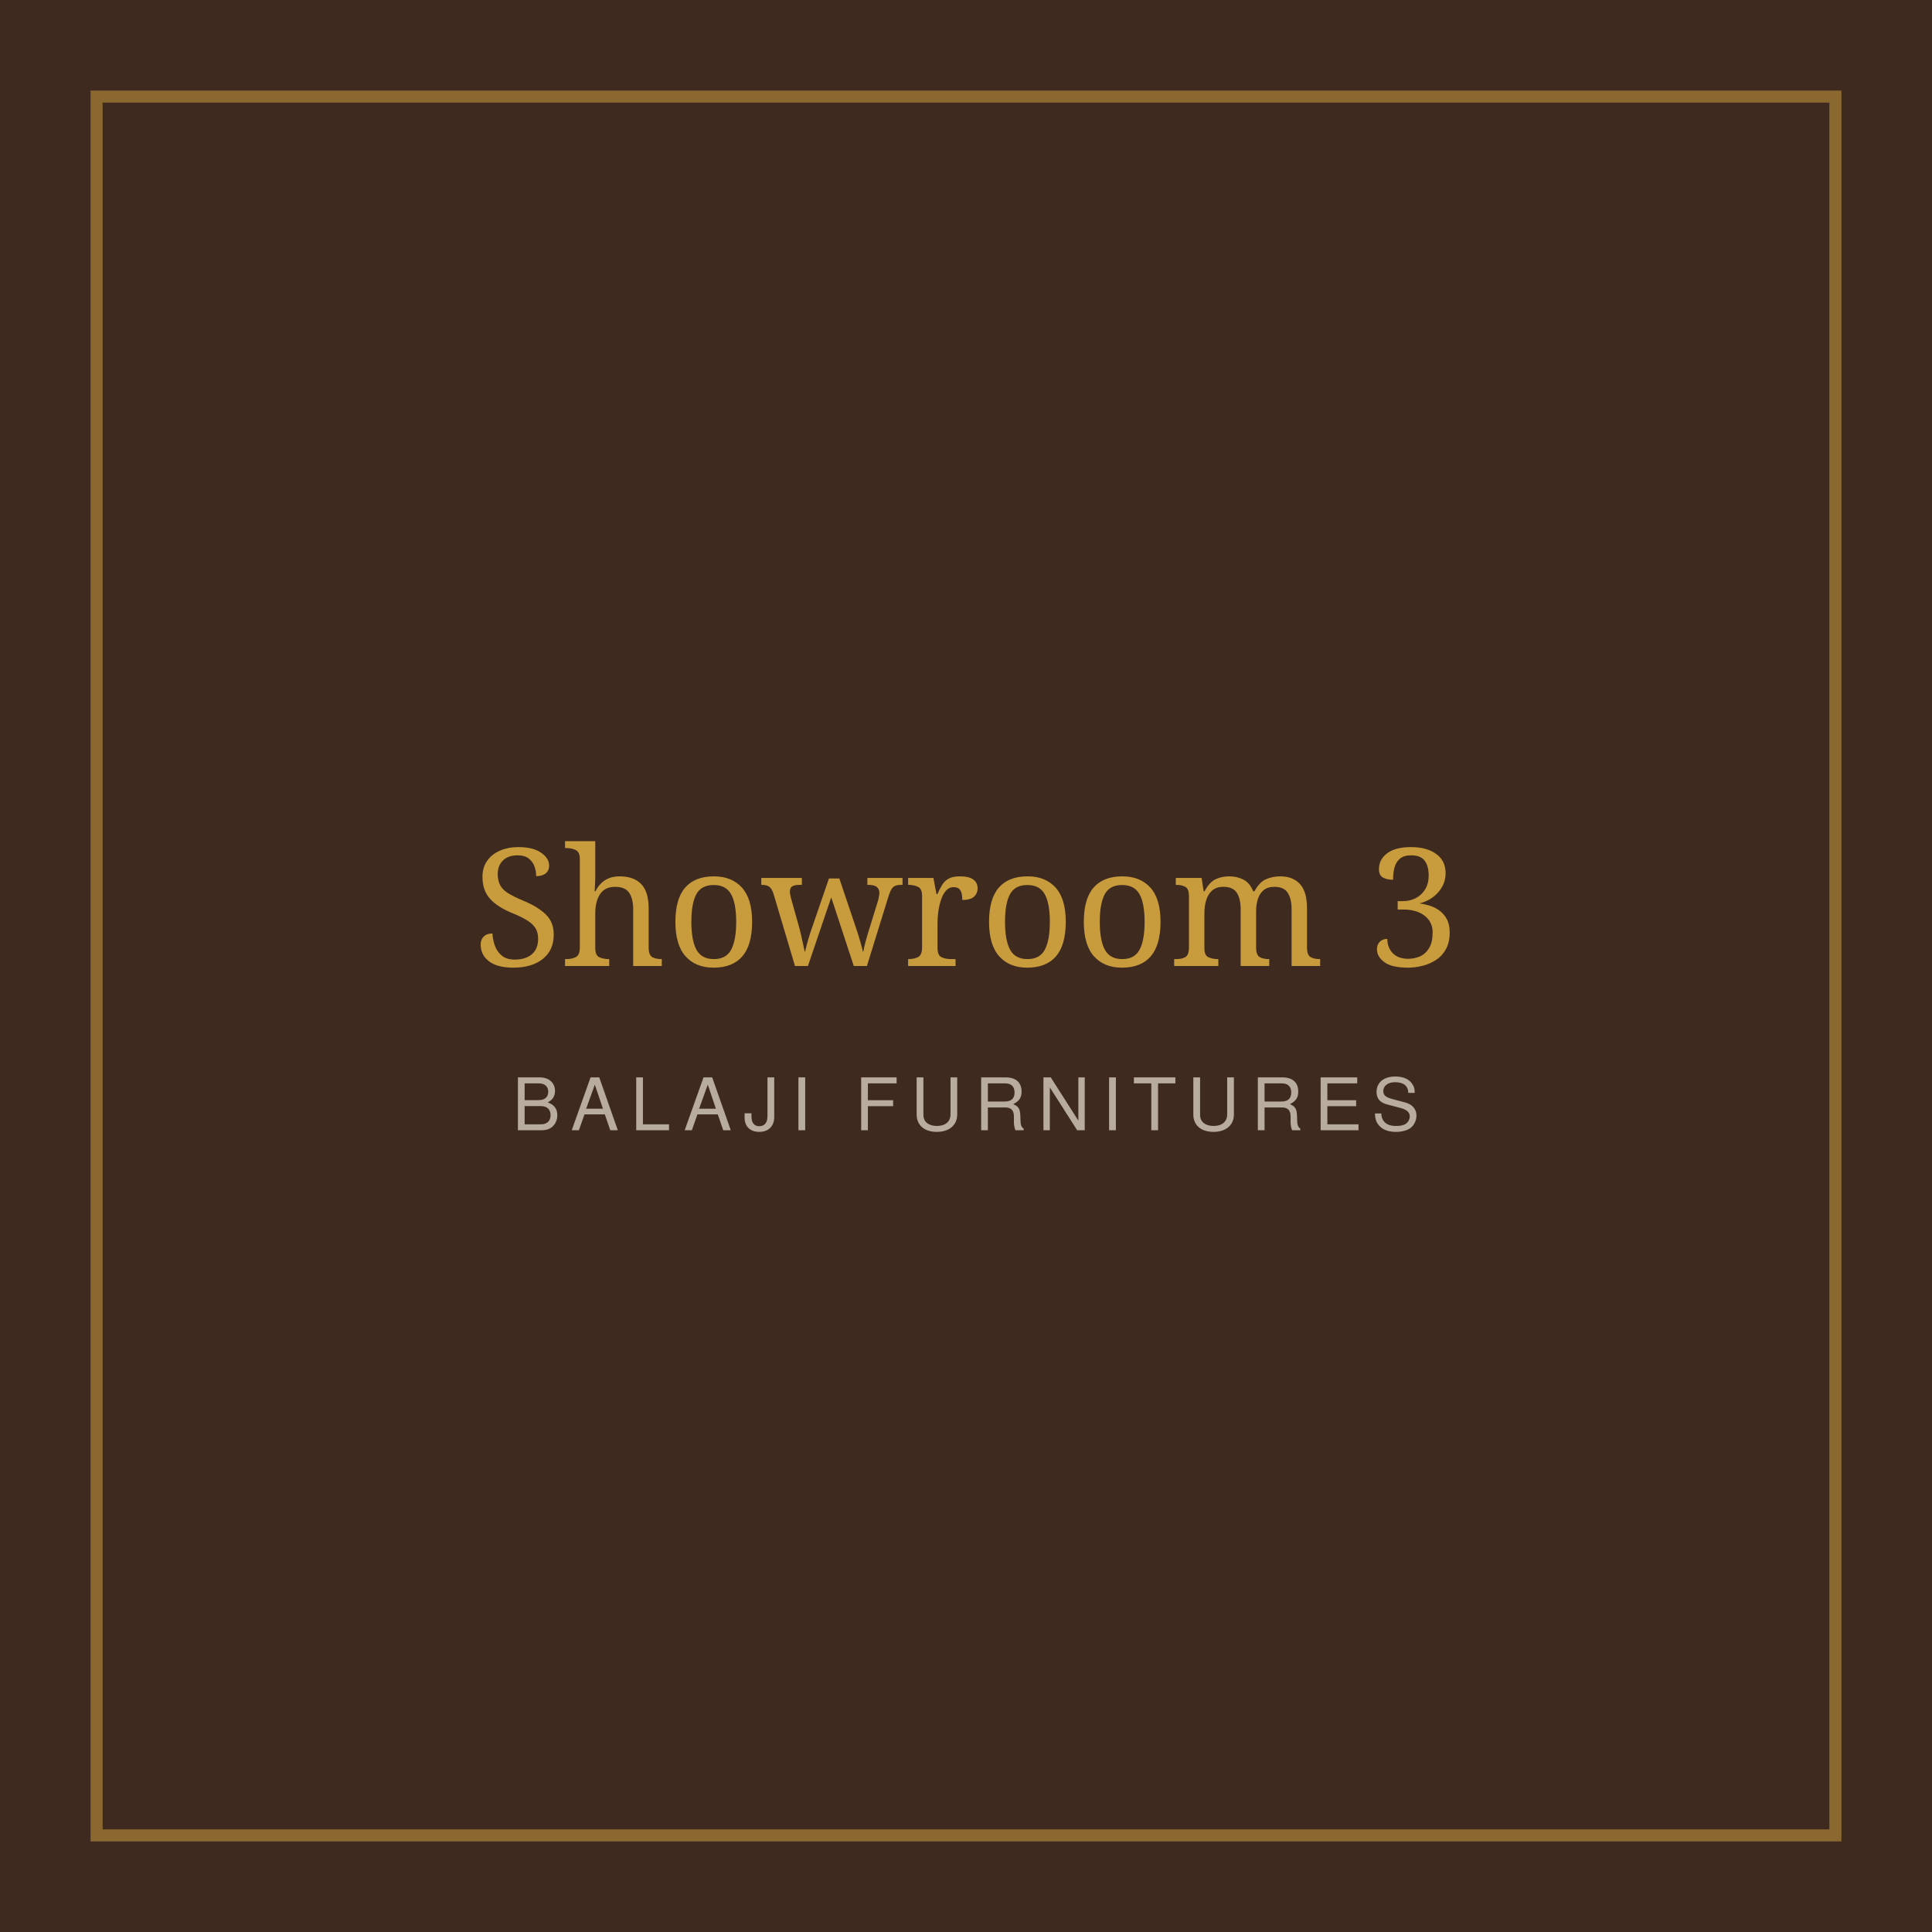
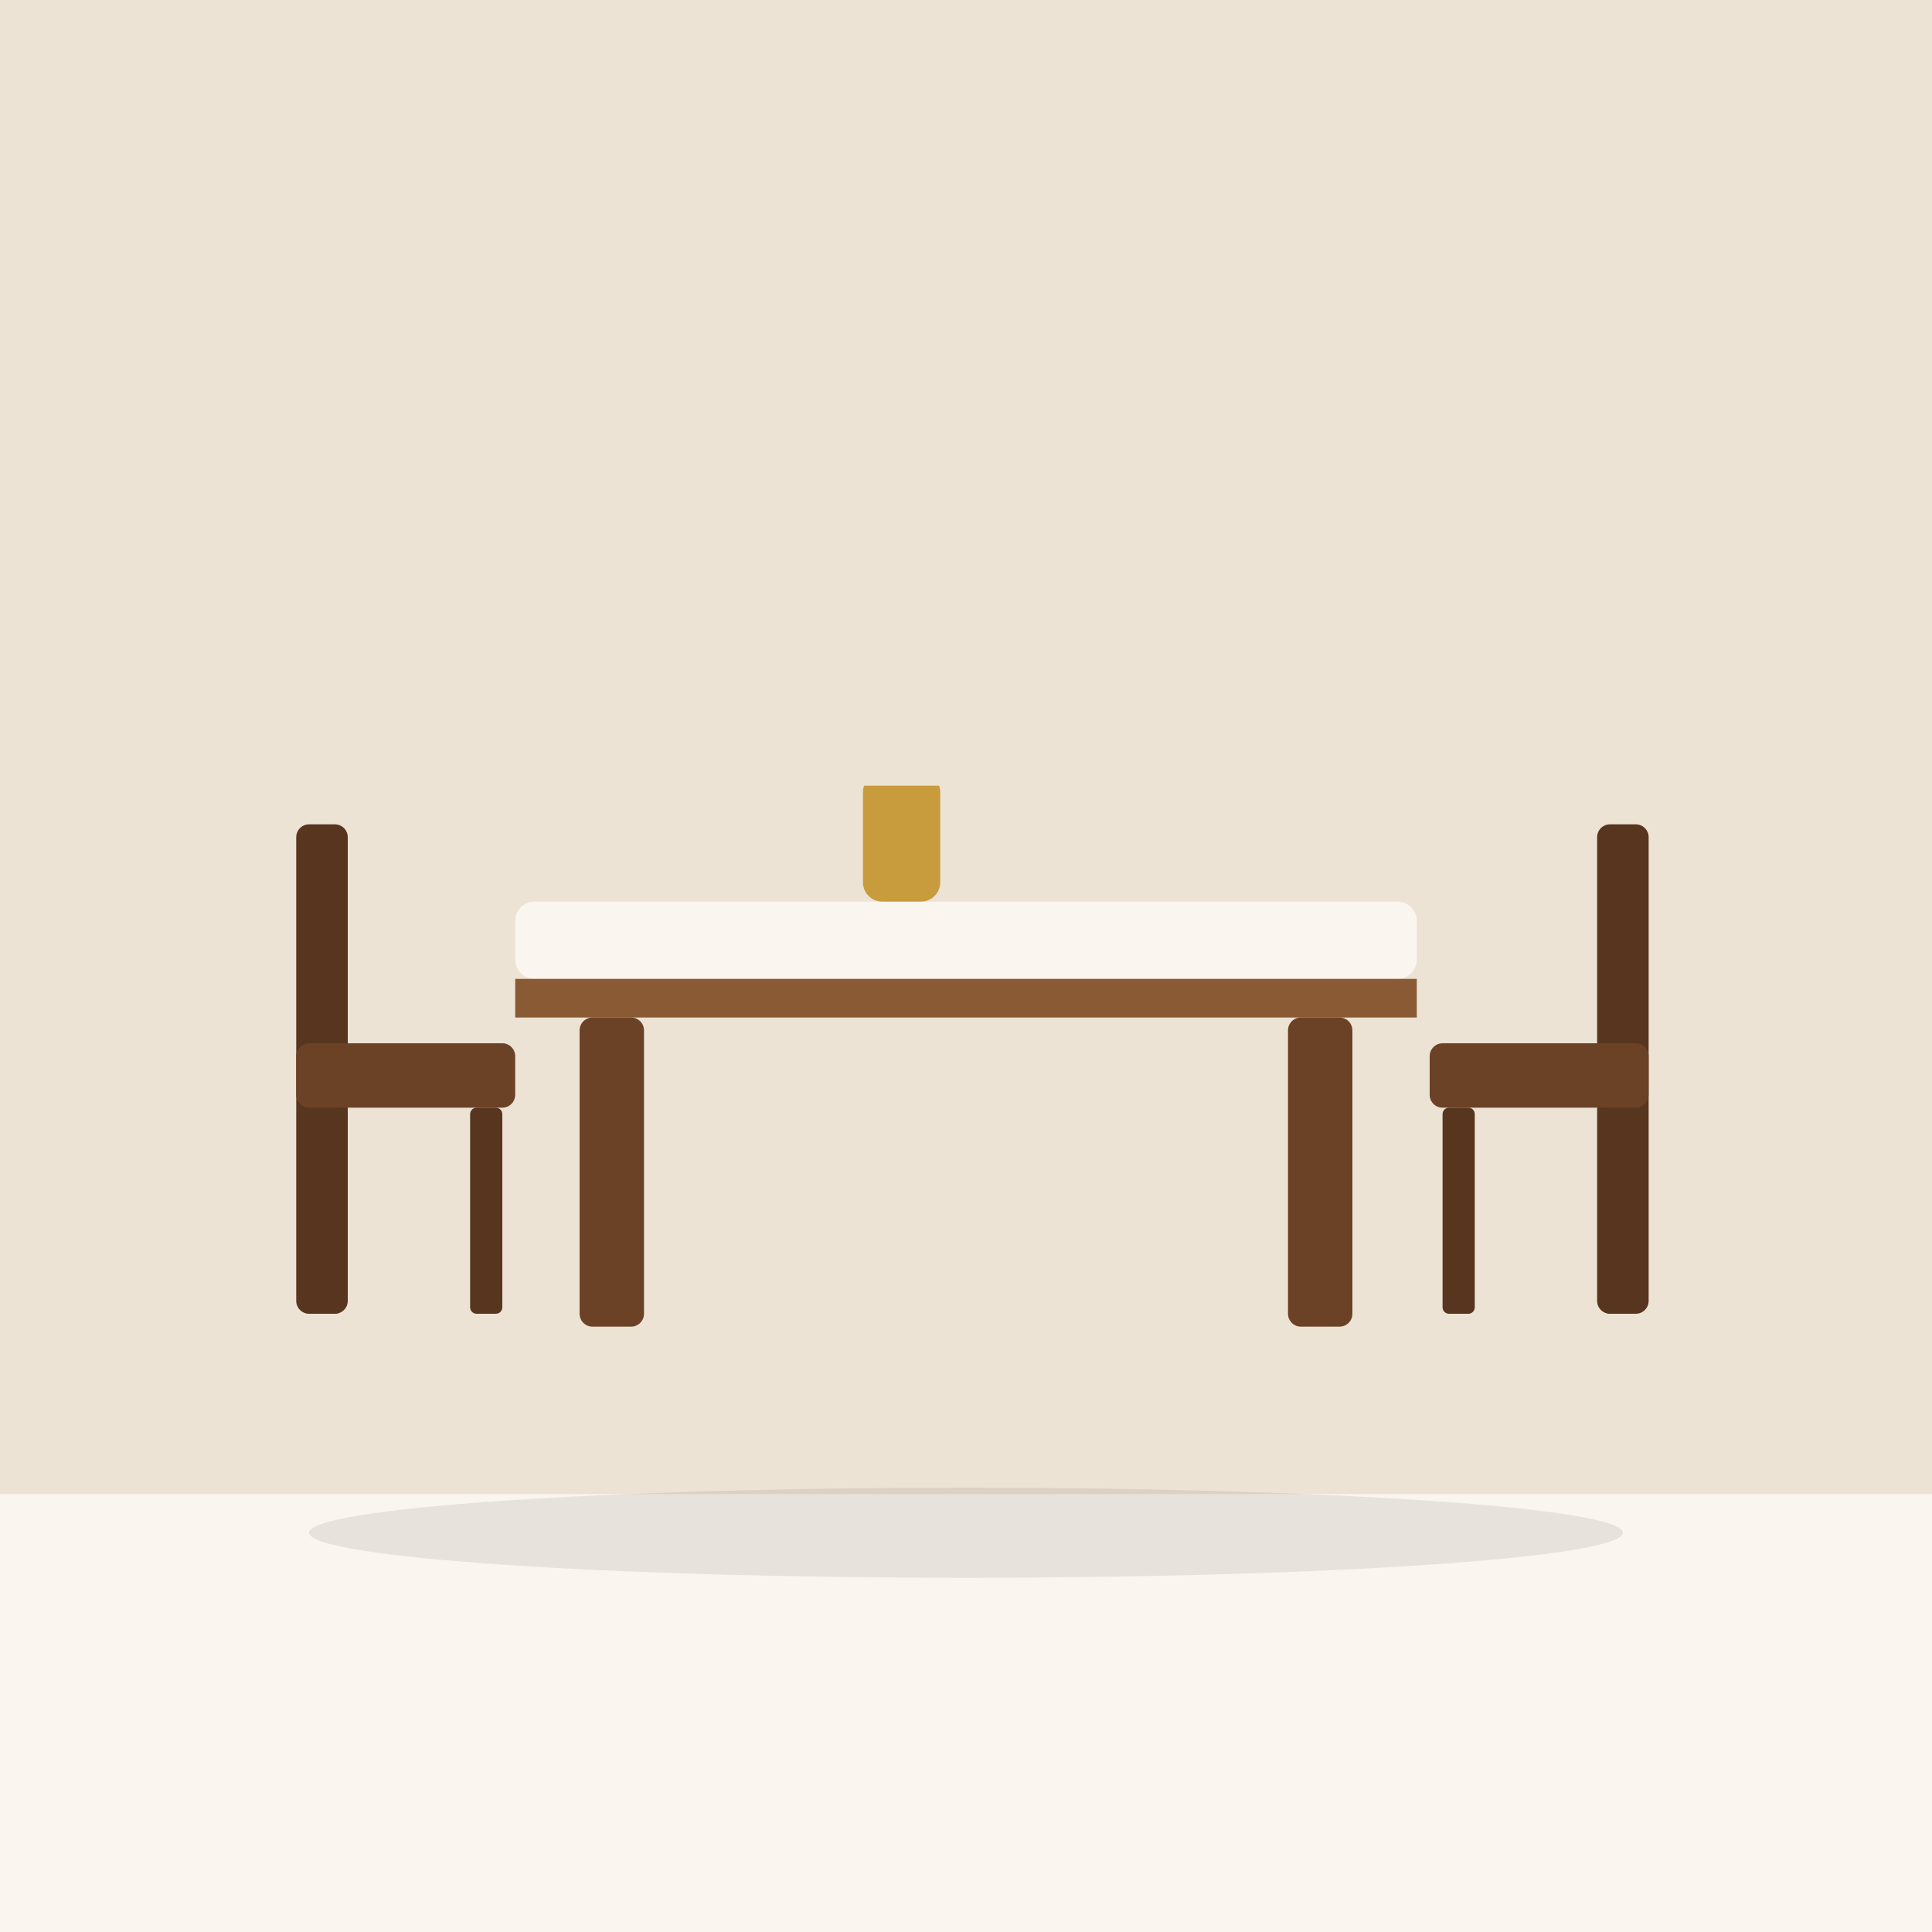
- <svg xmlns="http://www.w3.org/2000/svg" width="800" height="800" viewBox="0 0 800 800" role="img" aria-label="Showroom 3 placeholder">
-   <rect width="800" height="800" fill="#3E2A1E" />
-   <rect x="40" y="40" width="720" height="720" fill="none" stroke="#C89B3C" stroke-width="5" opacity="0.55" />
-   <text x="50%" y="400" text-anchor="middle" font-family="Georgia, 'Playfair Display', serif" font-size="68" fill="#C89B3C">Showroom 3</text>
-   <text x="50%" y="468" text-anchor="middle" font-family="Helvetica, Arial, sans-serif" font-size="30" fill="#EDE3D4" opacity="0.7" letter-spacing="4.8">BALAJI FURNITURES</text>
+ <svg xmlns="http://www.w3.org/2000/svg" width="800" height="800" viewBox="0 0 300 300" role="img" aria-label="Showroom photo 3">
+   <rect width="300" height="300" fill="#EDE3D4" />
+   <rect x="0" y="232" width="300" height="68" rx="0" fill="#FAF6EF" />
+   <ellipse cx="150" cy="238" rx="102" ry="7" fill="#3E2A1E" opacity="0.10" />
+   <g transform="translate(-50,0)">
+     <rect x="96" y="128" width="8" height="76" rx="2" fill="#57351E" />
+     <rect x="96" y="162" width="34" height="10" rx="2" fill="#6B4226" />
+     <rect x="98" y="172" width="5" height="32" rx="1" fill="#57351E" />
+     <rect x="123" y="172" width="5" height="32" rx="1" fill="#57351E" />
+     <rect x="298" y="128" width="8" height="76" rx="2" fill="#57351E" />
+     <rect x="272" y="162" width="34" height="10" rx="2" fill="#6B4226" />
+     <rect x="274" y="172" width="5" height="32" rx="1" fill="#57351E" />
+     <rect x="299" y="172" width="5" height="32" rx="1" fill="#57351E" />
+     <rect x="130" y="140" width="140" height="12" rx="3" fill="#FAF6EF" />
+     <rect x="130" y="152" width="140" height="6" rx="0" fill="#8A5A34" />
+     <rect x="140" y="158" width="10" height="48" rx="2" fill="#6B4226" />
+     <rect x="250" y="158" width="10" height="48" rx="2" fill="#6B4226" />
+     <rect x="184" y="120" width="12" height="20" rx="3" fill="#C89B3C" />
+     <rect x="178" y="116" width="24" height="6" rx="3" fill="#EDE3D4" />
+   </g>
</svg>
